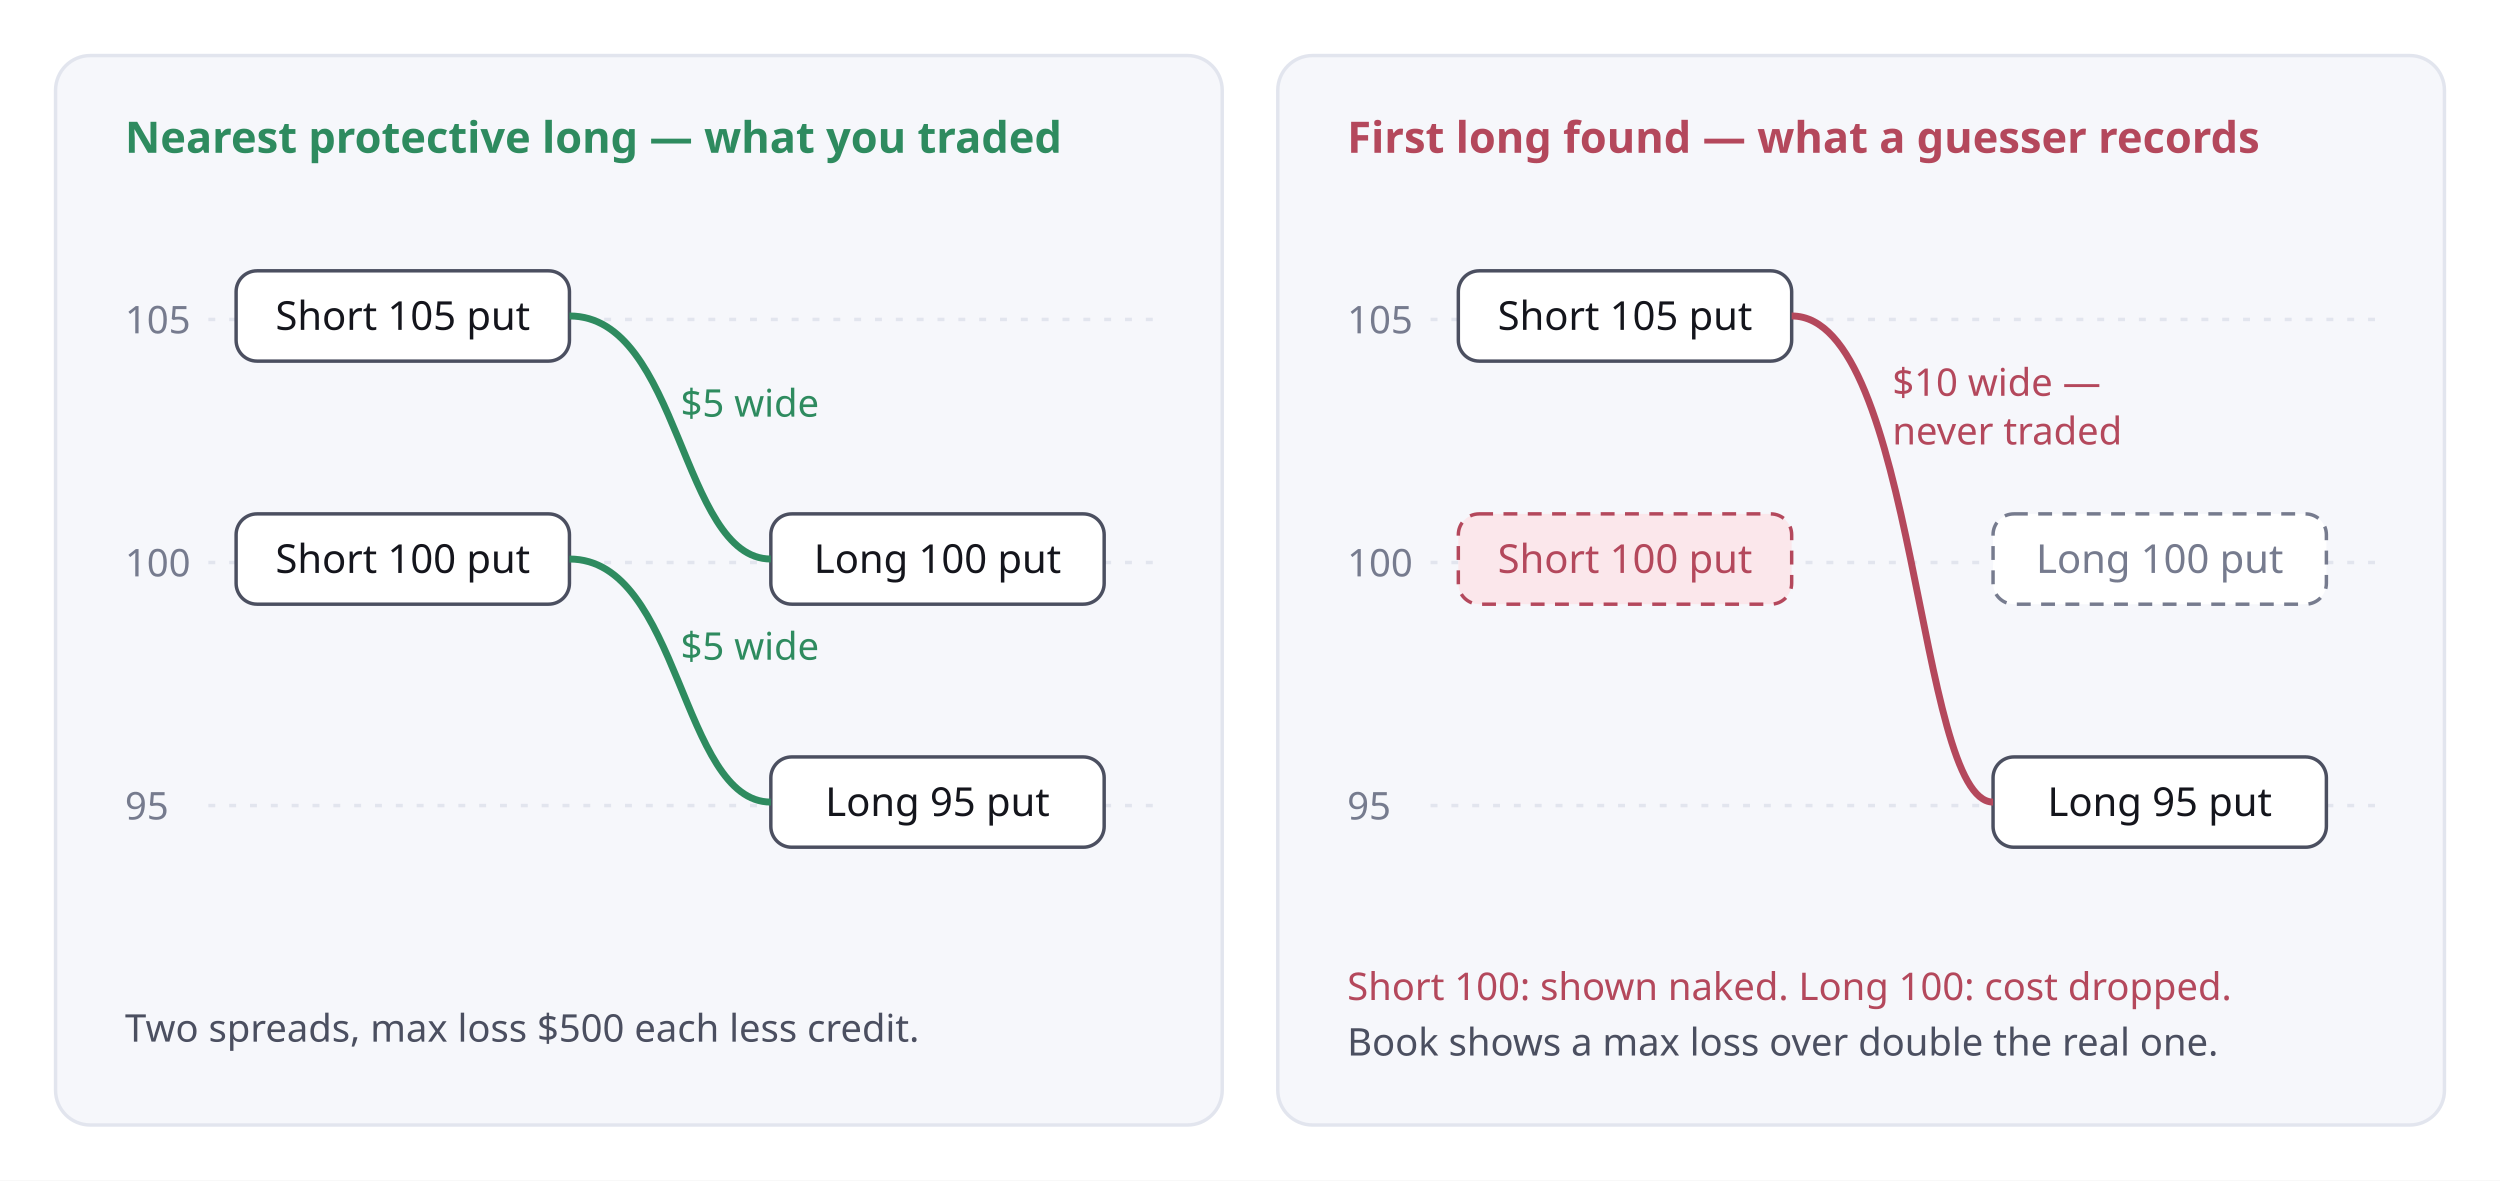
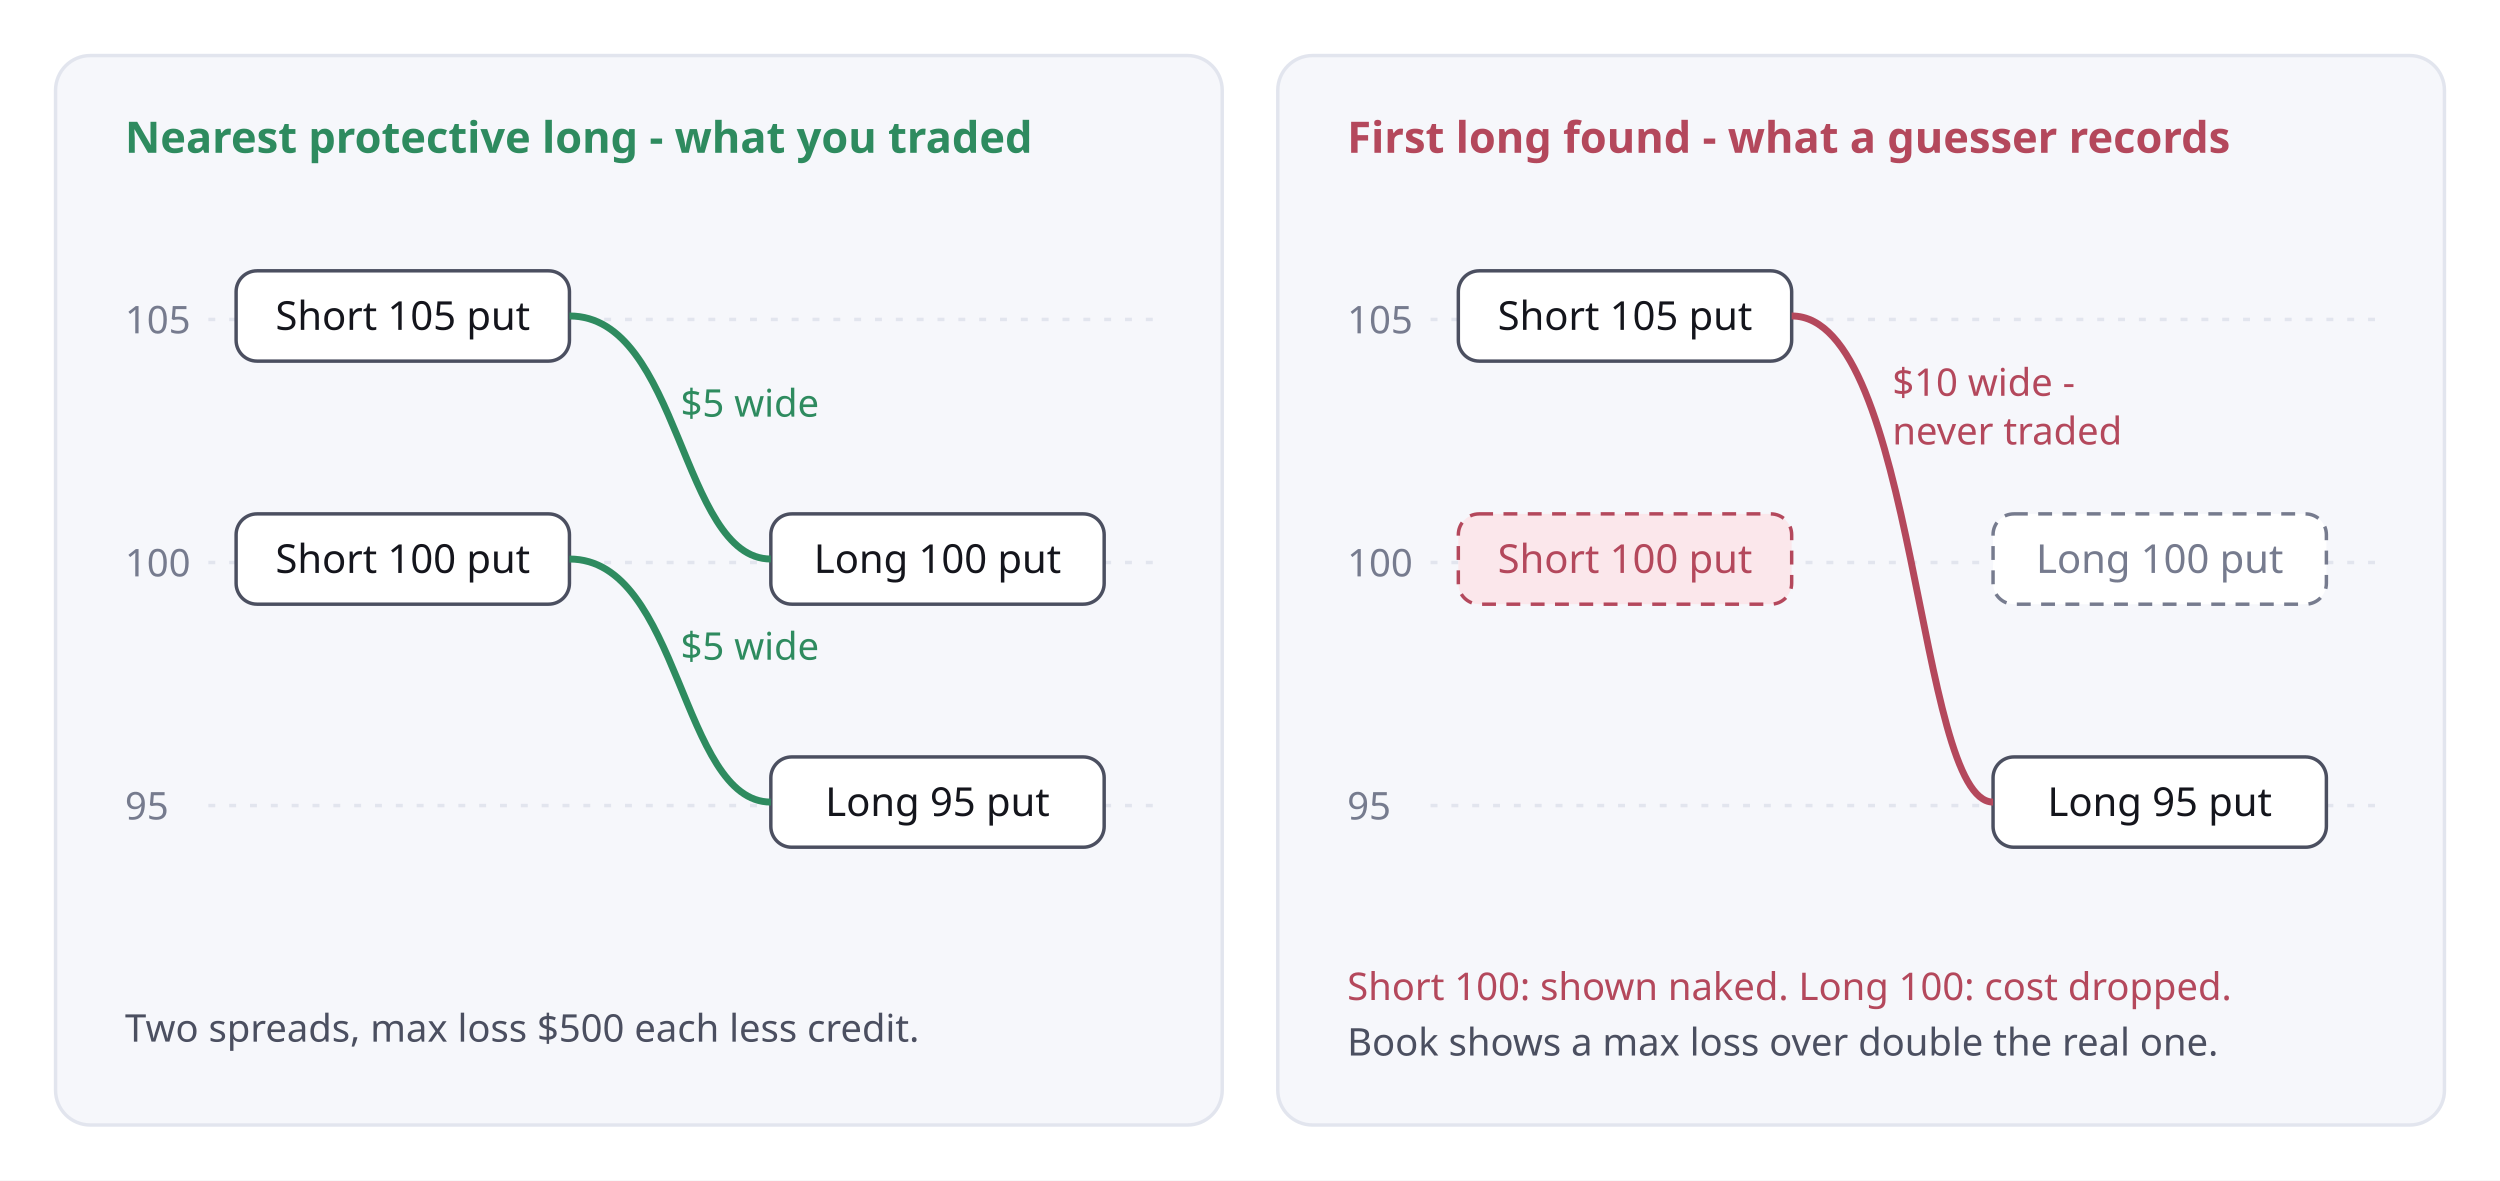
<svg xmlns="http://www.w3.org/2000/svg" viewBox="0 0 720 340" font-family="'IBM Plex Sans', system-ui, sans-serif" role="img" aria-label="Left: legs paired to the nearest long form the two spreads actually traded. Right: first-match pairing invents a 10-wide spread and strands two legs.">
  <rect width="720" height="340" fill="#FFFFFF" />
  <rect x="16" y="16" width="336" height="308" rx="10" fill="#F6F7FB" stroke="#E2E5EE" />
-   <text x="36" y="44" font-size="12.5" font-weight="600" fill="#2E8B5F">Nearest protective long — what you traded</text>
+   <text x="36" y="44" font-size="12.5" font-weight="600" fill="#2E8B5F">Nearest protective long - what you traded</text>
  <g font-size="11" fill="#767B8E">
    <text x="36" y="96">105</text>
    <line x1="60" y1="92" x2="332" y2="92" stroke="#E2E5EE" stroke-dasharray="2 4" />
    <text x="36" y="166">100</text>
    <line x1="60" y1="162" x2="332" y2="162" stroke="#E2E5EE" stroke-dasharray="2 4" />
    <text x="36" y="236">95</text>
    <line x1="60" y1="232" x2="332" y2="232" stroke="#E2E5EE" stroke-dasharray="2 4" />
  </g>
  <g font-size="11.5">
    <rect x="68" y="78" width="96" height="26" rx="6" fill="#FFFFFF" stroke="#4B4F60" />
    <text x="116" y="95" text-anchor="middle" fill="#14151C">Short 105 put</text>
    <rect x="222" y="148" width="96" height="26" rx="6" fill="#FFFFFF" stroke="#4B4F60" />
    <text x="270" y="165" text-anchor="middle" fill="#14151C">Long 100 put</text>
    <rect x="68" y="148" width="96" height="26" rx="6" fill="#FFFFFF" stroke="#4B4F60" />
    <text x="116" y="165" text-anchor="middle" fill="#14151C">Short 100 put</text>
    <rect x="222" y="218" width="96" height="26" rx="6" fill="#FFFFFF" stroke="#4B4F60" />
    <text x="270" y="235" text-anchor="middle" fill="#14151C">Long 95 put</text>
  </g>
  <path d="M164 91 C 196 91, 196 161, 222 161" fill="none" stroke="#2E8B5F" stroke-width="2" />
  <text x="196" y="120" font-size="11" font-weight="500" fill="#2E8B5F">$5 wide</text>
  <path d="M164 161 C 196 161, 196 231, 222 231" fill="none" stroke="#2E8B5F" stroke-width="2" />
  <text x="196" y="190" font-size="11" font-weight="500" fill="#2E8B5F">$5 wide</text>
  <text x="36" y="300" font-size="11" fill="#4B4F60">Two spreads, max loss $500 each less credit.</text>
  <rect x="368" y="16" width="336" height="308" rx="10" fill="#F6F7FB" stroke="#E2E5EE" />
-   <text x="388" y="44" font-size="12.5" font-weight="600" fill="#B4485C">First long found — what a guesser records</text>
+   <text x="388" y="44" font-size="12.5" font-weight="600" fill="#B4485C">First long found - what a guesser records</text>
  <g font-size="11" fill="#767B8E">
    <text x="388" y="96">105</text>
    <line x1="412" y1="92" x2="684" y2="92" stroke="#E2E5EE" stroke-dasharray="2 4" />
    <text x="388" y="166">100</text>
    <line x1="412" y1="162" x2="684" y2="162" stroke="#E2E5EE" stroke-dasharray="2 4" />
    <text x="388" y="236">95</text>
    <line x1="412" y1="232" x2="684" y2="232" stroke="#E2E5EE" stroke-dasharray="2 4" />
  </g>
  <g font-size="11.5">
    <rect x="420" y="78" width="96" height="26" rx="6" fill="#FFFFFF" stroke="#4B4F60" />
    <text x="468" y="95" text-anchor="middle" fill="#14151C">Short 105 put</text>
    <rect x="574" y="148" width="96" height="26" rx="6" fill="#FFFFFF" stroke="#767B8E" stroke-dasharray="4 3" />
    <text x="622" y="165" text-anchor="middle" fill="#767B8E">Long 100 put</text>
    <rect x="420" y="148" width="96" height="26" rx="6" fill="#FBE7EB" stroke="#B4485C" stroke-dasharray="4 3" />
    <text x="468" y="165" text-anchor="middle" fill="#B4485C">Short 100 put</text>
    <rect x="574" y="218" width="96" height="26" rx="6" fill="#FFFFFF" stroke="#4B4F60" />
    <text x="622" y="235" text-anchor="middle" fill="#14151C">Long 95 put</text>
  </g>
  <path d="M516 91 C 552 91, 552 231, 574 231" fill="none" stroke="#B4485C" stroke-width="2" />
-   <text x="545" y="114" font-size="11" font-weight="500" fill="#B4485C">$10 wide —</text>
+   <text x="545" y="114" font-size="11" font-weight="500" fill="#B4485C">$10 wide - </text>
  <text x="545" y="128" font-size="11" font-weight="500" fill="#B4485C">never traded</text>
  <text x="388" y="288" font-size="11" fill="#B4485C">Short 100: shown naked. Long 100: cost dropped.</text>
  <text x="388" y="304" font-size="11" fill="#4B4F60">Book shows a max loss over double the real one.</text>
</svg>
